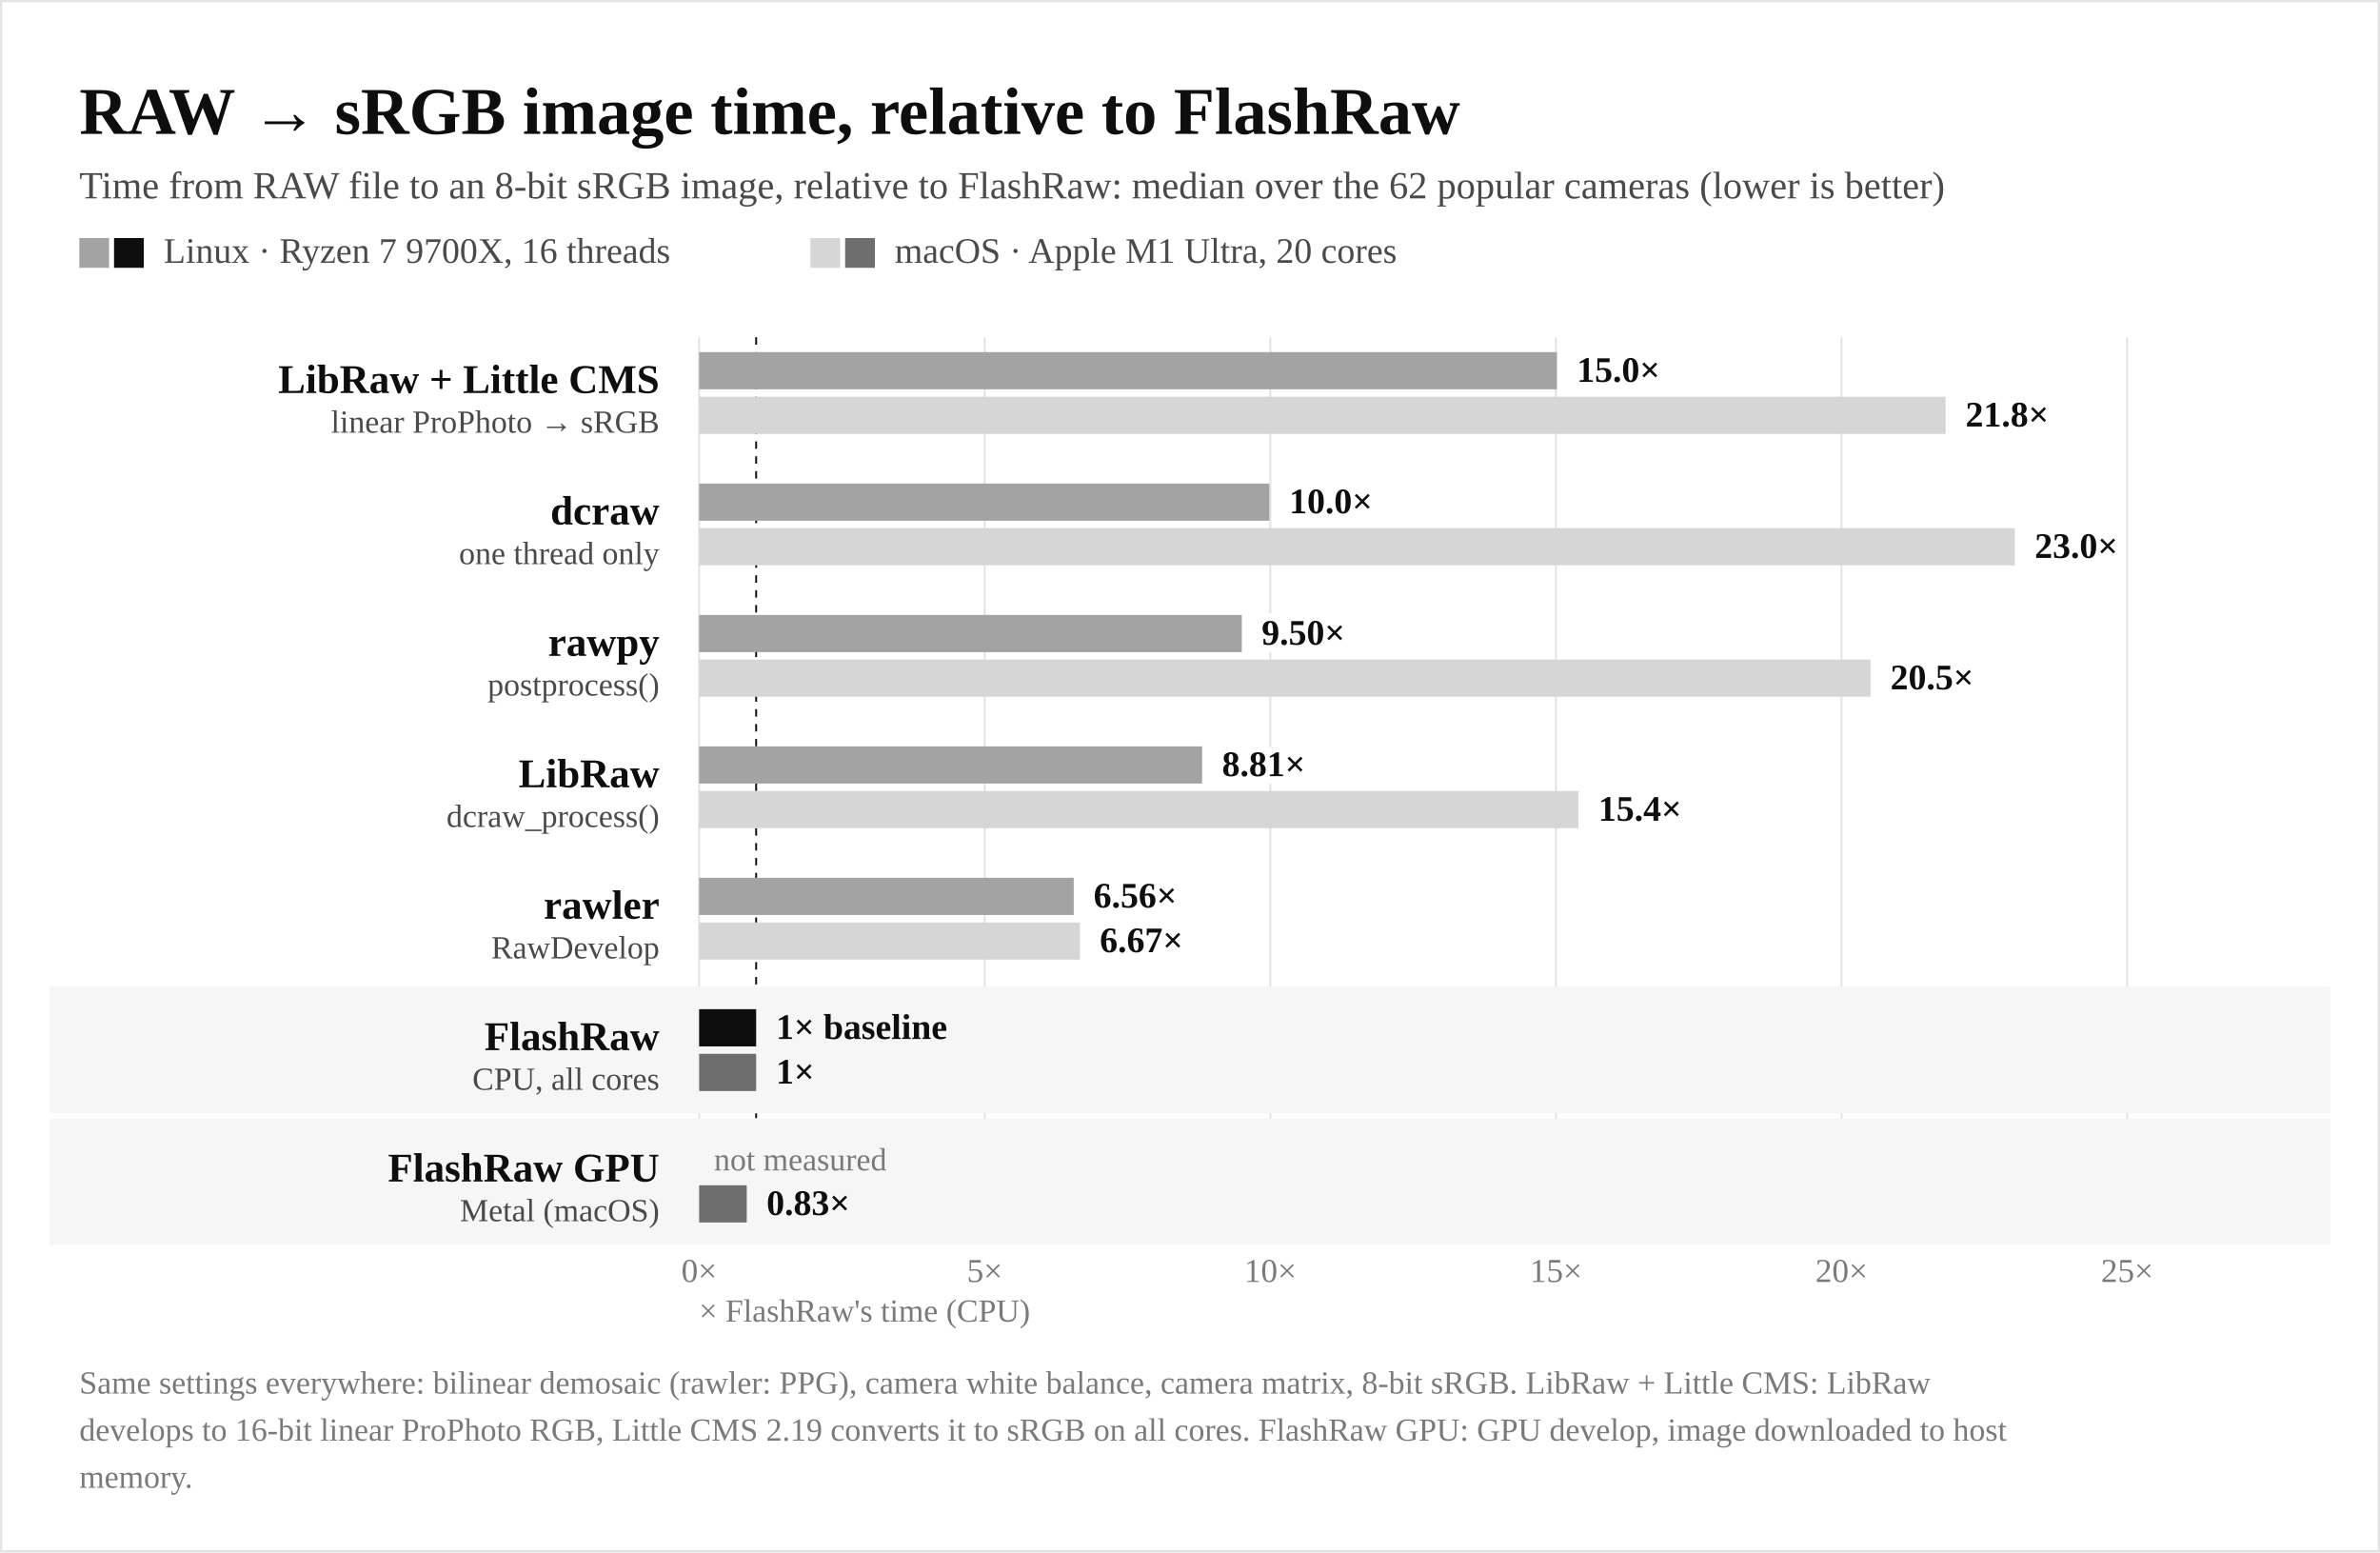
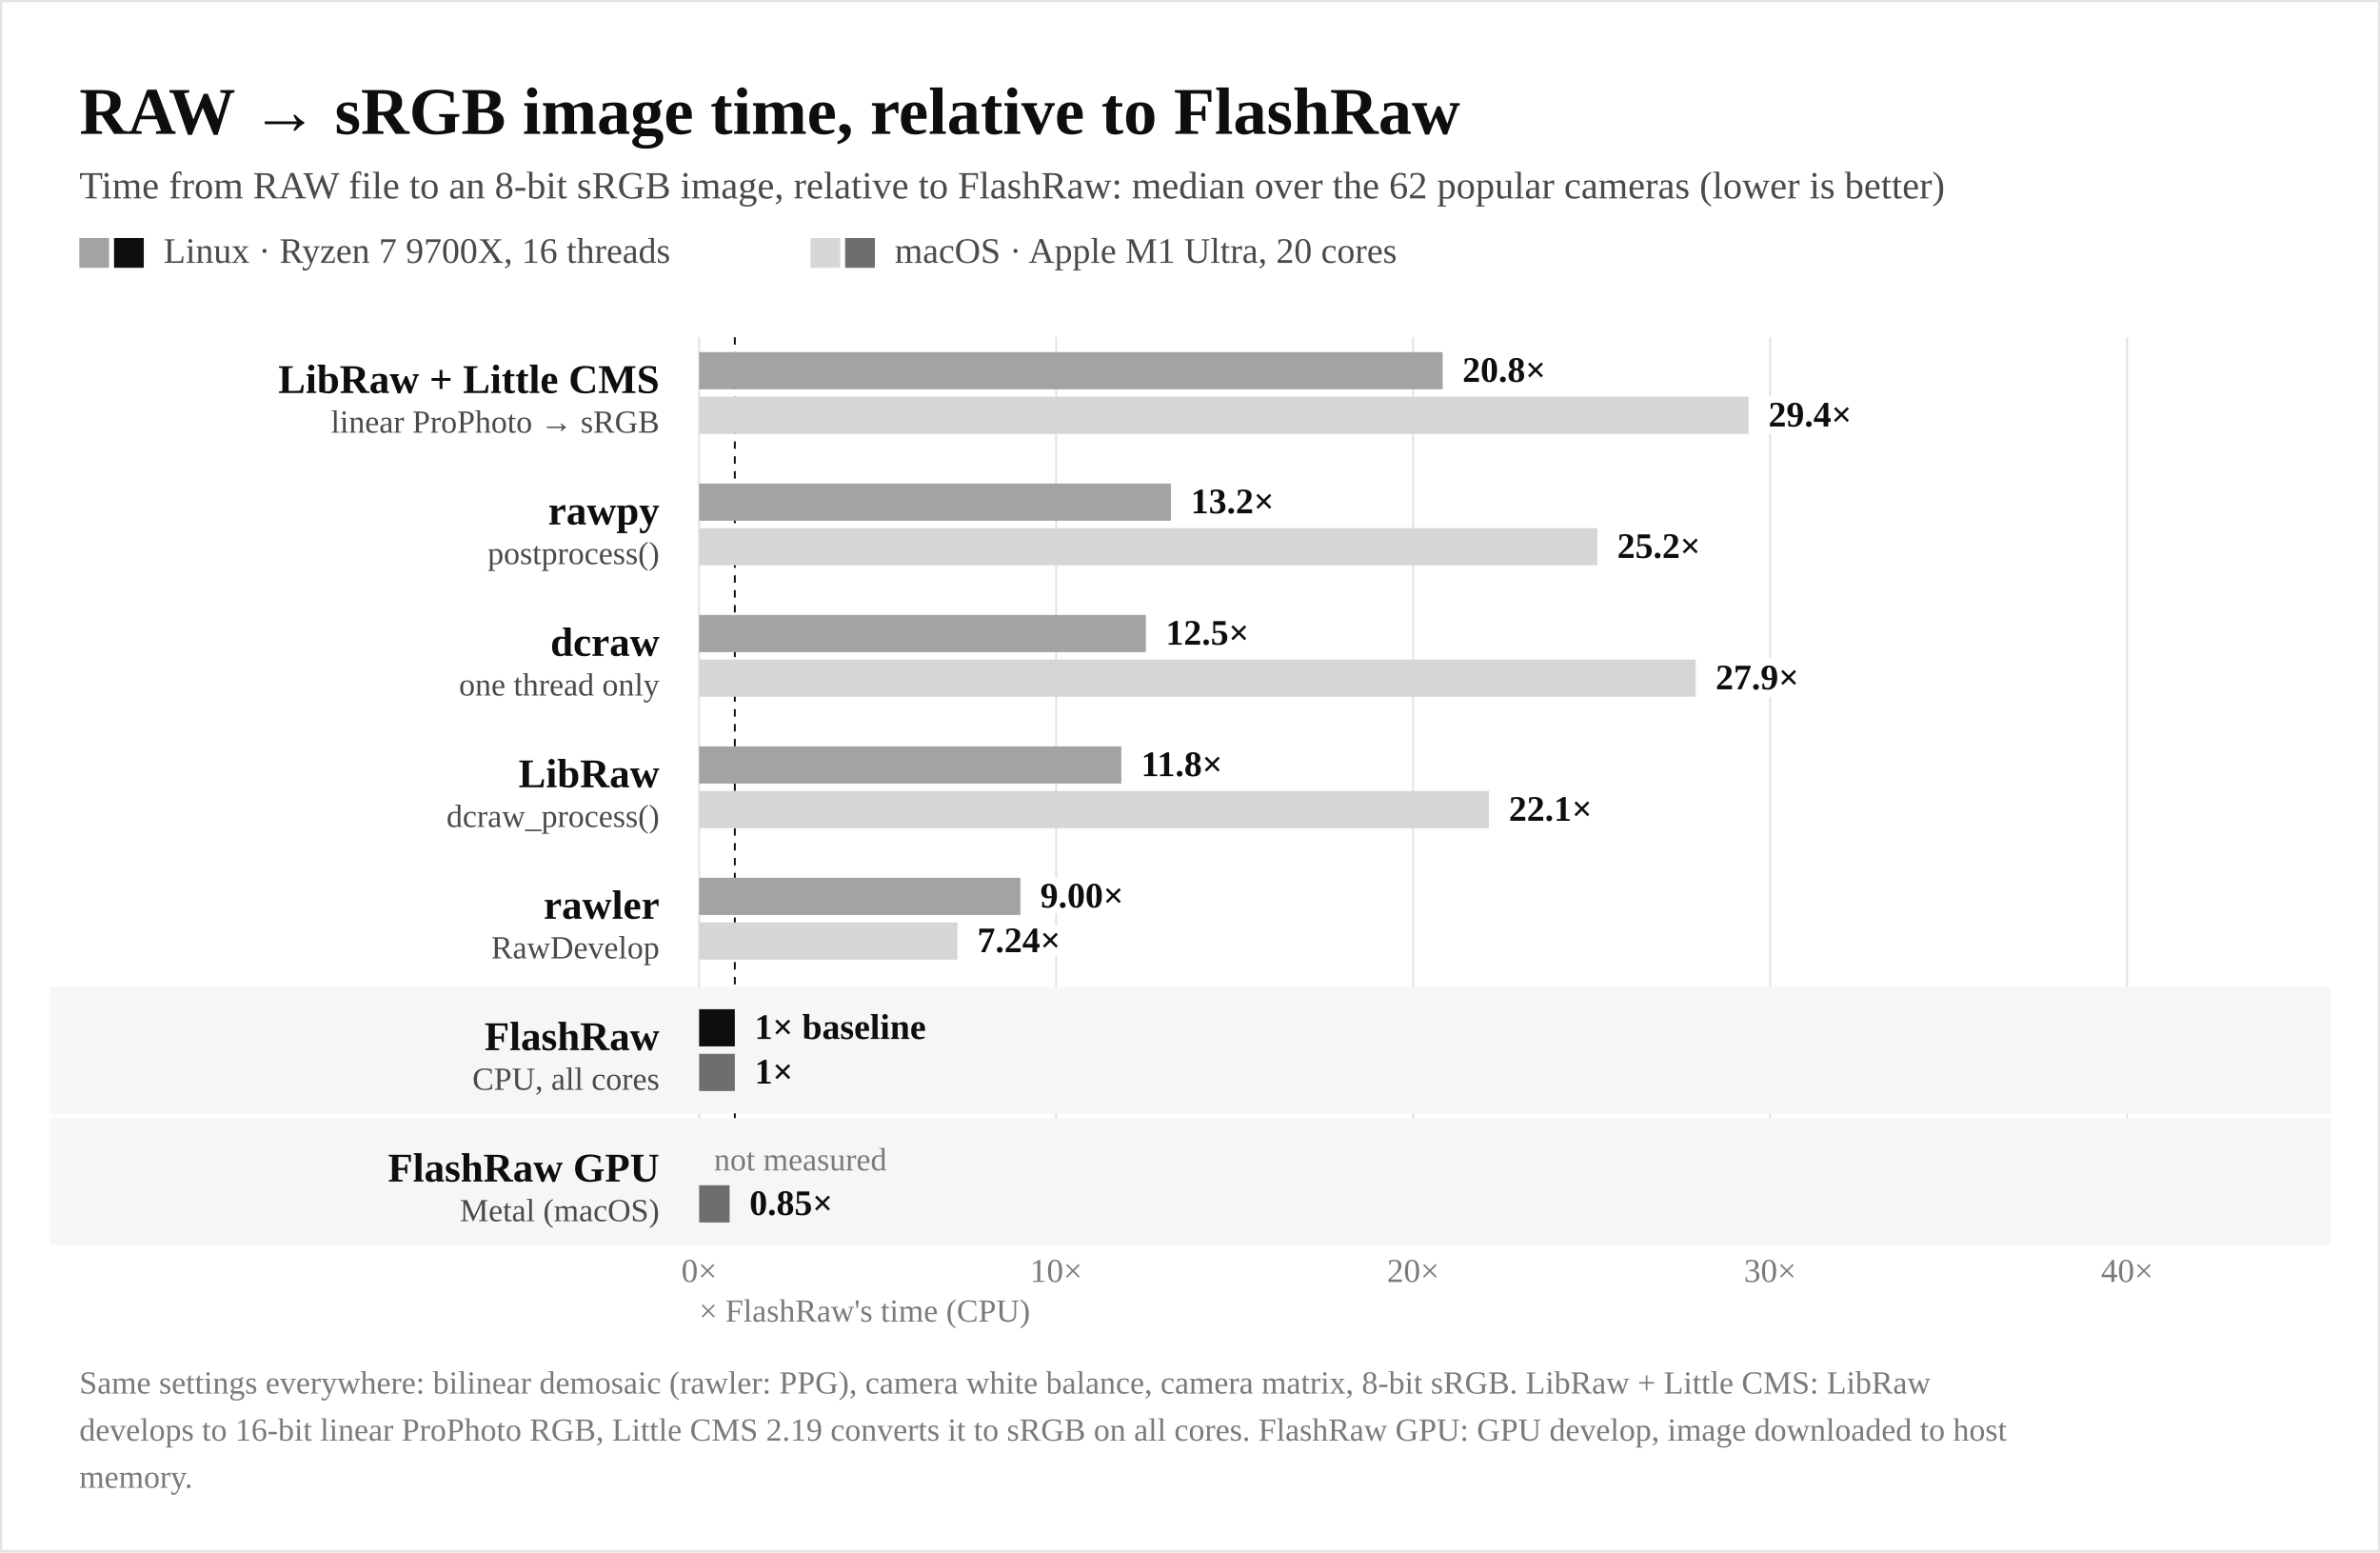
<svg xmlns="http://www.w3.org/2000/svg" viewBox="0 0 960 626" width="960" height="626" role="img" aria-labelledby="t d">
  <rect x="0.5" y="0.5" width="959" height="625" rx="0" fill="#FFFFFF" stroke="#E2E2E2" stroke-width="0.75" />
  <text x="32.0" y="54.0" font-family="Newsreader, Georgia, 'Times New Roman', serif" font-size="27" font-weight="600" font-variant-numeric="tabular-nums lining-nums" text-anchor="start" fill="#0E0E0E">RAW → sRGB image time, relative to FlashRaw</text>
  <text x="32.0" y="80.0" font-family="Newsreader, Georgia, 'Times New Roman', serif" font-size="15.5" font-weight="400" font-variant-numeric="tabular-nums lining-nums" text-anchor="start" fill="#4A4A4A">Time from RAW file to an 8-bit sRGB image, relative to FlashRaw: median over the 62 popular cameras (lower is better)</text>
  <rect x="32" y="96" width="12" height="12" rx="0" fill="#A3A3A3" />
  <rect x="46" y="96" width="12" height="12" rx="0" fill="#0E0E0E" />
  <text x="66.0" y="106.0" font-family="Newsreader, Georgia, 'Times New Roman', serif" font-size="14.5" font-weight="400" font-variant-numeric="tabular-nums lining-nums" text-anchor="start" fill="#4A4A4A">Linux · Ryzen 7 9700X, 16 threads</text>
  <rect x="326.895" y="96" width="12" height="12" rx="0" fill="#D6D6D6" />
  <rect x="340.895" y="96" width="12" height="12" rx="0" fill="#6E6E6E" />
  <text x="360.9" y="106.0" font-family="Newsreader, Georgia, 'Times New Roman', serif" font-size="14.5" font-weight="400" font-variant-numeric="tabular-nums lining-nums" text-anchor="start" fill="#4A4A4A">macOS · Apple M1 Ultra, 20 cores</text>
  <line x1="282.0" y1="136" x2="282.0" y2="499" stroke="#E2E2E2" stroke-width="0.75" />
  <text x="282.0" y="517.0" font-family="Newsreader, Georgia, 'Times New Roman', serif" font-size="13.5" font-weight="400" font-variant-numeric="tabular-nums lining-nums" text-anchor="middle" fill="#7A7A7A">0×</text>
-   <line x1="397.2" y1="136" x2="397.2" y2="499" stroke="#E2E2E2" stroke-width="0.75" />
-   <text x="397.2" y="517.0" font-family="Newsreader, Georgia, 'Times New Roman', serif" font-size="13.5" font-weight="400" font-variant-numeric="tabular-nums lining-nums" text-anchor="middle" fill="#7A7A7A">5×</text>
-   <line x1="512.4" y1="136" x2="512.4" y2="499" stroke="#E2E2E2" stroke-width="0.75" />
-   <text x="512.4" y="517.0" font-family="Newsreader, Georgia, 'Times New Roman', serif" font-size="13.5" font-weight="400" font-variant-numeric="tabular-nums lining-nums" text-anchor="middle" fill="#7A7A7A">10×</text>
-   <line x1="627.6" y1="136" x2="627.6" y2="499" stroke="#E2E2E2" stroke-width="0.75" />
-   <text x="627.6" y="517.0" font-family="Newsreader, Georgia, 'Times New Roman', serif" font-size="13.5" font-weight="400" font-variant-numeric="tabular-nums lining-nums" text-anchor="middle" fill="#7A7A7A">15×</text>
-   <line x1="742.8" y1="136" x2="742.8" y2="499" stroke="#E2E2E2" stroke-width="0.75" />
-   <text x="742.8" y="517.0" font-family="Newsreader, Georgia, 'Times New Roman', serif" font-size="13.5" font-weight="400" font-variant-numeric="tabular-nums lining-nums" text-anchor="middle" fill="#7A7A7A">20×</text>
+   <line x1="426.0" y1="136" x2="426.0" y2="499" stroke="#E2E2E2" stroke-width="0.75" />
+   <text x="426.0" y="517.0" font-family="Newsreader, Georgia, 'Times New Roman', serif" font-size="13.5" font-weight="400" font-variant-numeric="tabular-nums lining-nums" text-anchor="middle" fill="#7A7A7A">10×</text>
+   <line x1="570.0" y1="136" x2="570.0" y2="499" stroke="#E2E2E2" stroke-width="0.75" />
+   <text x="570.0" y="517.0" font-family="Newsreader, Georgia, 'Times New Roman', serif" font-size="13.5" font-weight="400" font-variant-numeric="tabular-nums lining-nums" text-anchor="middle" fill="#7A7A7A">20×</text>
+   <line x1="714.0" y1="136" x2="714.0" y2="499" stroke="#E2E2E2" stroke-width="0.75" />
+   <text x="714.0" y="517.0" font-family="Newsreader, Georgia, 'Times New Roman', serif" font-size="13.5" font-weight="400" font-variant-numeric="tabular-nums lining-nums" text-anchor="middle" fill="#7A7A7A">30×</text>
  <line x1="858.0" y1="136" x2="858.0" y2="499" stroke="#E2E2E2" stroke-width="0.75" />
-   <text x="858.0" y="517.0" font-family="Newsreader, Georgia, 'Times New Roman', serif" font-size="13.5" font-weight="400" font-variant-numeric="tabular-nums lining-nums" text-anchor="middle" fill="#7A7A7A">25×</text>
-   <line x1="305.0" y1="136" x2="305.0" y2="499" stroke="#0E0E0E" stroke-width="0.75" stroke-dasharray="3 3" />
+   <text x="858.0" y="517.0" font-family="Newsreader, Georgia, 'Times New Roman', serif" font-size="13.5" font-weight="400" font-variant-numeric="tabular-nums lining-nums" text-anchor="middle" fill="#7A7A7A">40×</text>
+   <line x1="296.4" y1="136" x2="296.4" y2="499" stroke="#0E0E0E" stroke-width="0.75" stroke-dasharray="3 3" />
  <text x="266.0" y="158.5" font-family="Newsreader, Georgia, 'Times New Roman', serif" font-size="16.5" font-weight="600" font-variant-numeric="tabular-nums lining-nums" text-anchor="end" fill="#0E0E0E">LibRaw + Little CMS</text>
  <text x="266.0" y="174.5" font-family="Newsreader, Georgia, 'Times New Roman', serif" font-size="13" font-weight="400" font-variant-numeric="tabular-nums lining-nums" text-anchor="end" fill="#4A4A4A">linear ProPhoto → sRGB</text>
-   <path d="M282.0,142.0 h346.0 a0,0 0 0 1 0,0 v15 a0,0 0 0 1 0,0 h-346.0 z" fill="#A3A3A3" />
-   <text x="636.0" y="154.0" font-family="Newsreader, Georgia, 'Times New Roman', serif" font-size="14.5" font-weight="600" font-variant-numeric="tabular-nums lining-nums" text-anchor="start" fill="none" stroke="#FFFFFF" stroke-width="6" stroke-linejoin="round">15.0×</text>
-   <text x="636.0" y="154.0" font-family="Newsreader, Georgia, 'Times New Roman', serif" font-size="14.5" font-weight="600" font-variant-numeric="tabular-nums lining-nums" text-anchor="start" fill="#0E0E0E">15.0×</text>
-   <path d="M282.0,160.0 h502.8 a0,0 0 0 1 0,0 v15 a0,0 0 0 1 0,0 h-502.8 z" fill="#D6D6D6" />
-   <text x="792.8" y="172.0" font-family="Newsreader, Georgia, 'Times New Roman', serif" font-size="14.5" font-weight="600" font-variant-numeric="tabular-nums lining-nums" text-anchor="start" fill="none" stroke="#FFFFFF" stroke-width="6" stroke-linejoin="round">21.8×</text>
-   <text x="792.8" y="172.0" font-family="Newsreader, Georgia, 'Times New Roman', serif" font-size="14.5" font-weight="600" font-variant-numeric="tabular-nums lining-nums" text-anchor="start" fill="#0E0E0E">21.8×</text>
-   <text x="266.0" y="211.5" font-family="Newsreader, Georgia, 'Times New Roman', serif" font-size="16.5" font-weight="600" font-variant-numeric="tabular-nums lining-nums" text-anchor="end" fill="#0E0E0E">dcraw</text>
-   <text x="266.0" y="227.5" font-family="Newsreader, Georgia, 'Times New Roman', serif" font-size="13" font-weight="400" font-variant-numeric="tabular-nums lining-nums" text-anchor="end" fill="#4A4A4A">one thread only</text>
-   <path d="M282.0,195.0 h230.0 a0,0 0 0 1 0,0 v15 a0,0 0 0 1 0,0 h-230.0 z" fill="#A3A3A3" />
-   <text x="520.0" y="207.0" font-family="Newsreader, Georgia, 'Times New Roman', serif" font-size="14.5" font-weight="600" font-variant-numeric="tabular-nums lining-nums" text-anchor="start" fill="none" stroke="#FFFFFF" stroke-width="6" stroke-linejoin="round">10.0×</text>
-   <text x="520.0" y="207.0" font-family="Newsreader, Georgia, 'Times New Roman', serif" font-size="14.5" font-weight="600" font-variant-numeric="tabular-nums lining-nums" text-anchor="start" fill="#0E0E0E">10.0×</text>
-   <path d="M282.0,213.0 h530.7 a0,0 0 0 1 0,0 v15 a0,0 0 0 1 0,0 h-530.7 z" fill="#D6D6D6" />
-   <text x="820.7" y="225.0" font-family="Newsreader, Georgia, 'Times New Roman', serif" font-size="14.5" font-weight="600" font-variant-numeric="tabular-nums lining-nums" text-anchor="start" fill="none" stroke="#FFFFFF" stroke-width="6" stroke-linejoin="round">23.0×</text>
-   <text x="820.7" y="225.0" font-family="Newsreader, Georgia, 'Times New Roman', serif" font-size="14.5" font-weight="600" font-variant-numeric="tabular-nums lining-nums" text-anchor="start" fill="#0E0E0E">23.0×</text>
-   <text x="266.0" y="264.5" font-family="Newsreader, Georgia, 'Times New Roman', serif" font-size="16.5" font-weight="600" font-variant-numeric="tabular-nums lining-nums" text-anchor="end" fill="#0E0E0E">rawpy</text>
-   <text x="266.0" y="280.5" font-family="Newsreader, Georgia, 'Times New Roman', serif" font-size="13" font-weight="400" font-variant-numeric="tabular-nums lining-nums" text-anchor="end" fill="#4A4A4A">postprocess()</text>
-   <path d="M282.0,248.0 h218.9 a0,0 0 0 1 0,0 v15 a0,0 0 0 1 0,0 h-218.9 z" fill="#A3A3A3" />
-   <text x="508.9" y="260.0" font-family="Newsreader, Georgia, 'Times New Roman', serif" font-size="14.5" font-weight="600" font-variant-numeric="tabular-nums lining-nums" text-anchor="start" fill="none" stroke="#FFFFFF" stroke-width="6" stroke-linejoin="round">9.50×</text>
-   <text x="508.9" y="260.0" font-family="Newsreader, Georgia, 'Times New Roman', serif" font-size="14.5" font-weight="600" font-variant-numeric="tabular-nums lining-nums" text-anchor="start" fill="#0E0E0E">9.50×</text>
-   <path d="M282.0,266.0 h472.5 a0,0 0 0 1 0,0 v15 a0,0 0 0 1 0,0 h-472.5 z" fill="#D6D6D6" />
-   <text x="762.5" y="278.0" font-family="Newsreader, Georgia, 'Times New Roman', serif" font-size="14.5" font-weight="600" font-variant-numeric="tabular-nums lining-nums" text-anchor="start" fill="none" stroke="#FFFFFF" stroke-width="6" stroke-linejoin="round">20.5×</text>
-   <text x="762.5" y="278.0" font-family="Newsreader, Georgia, 'Times New Roman', serif" font-size="14.5" font-weight="600" font-variant-numeric="tabular-nums lining-nums" text-anchor="start" fill="#0E0E0E">20.5×</text>
+   <path d="M282.0,142.0 h299.9 a0,0 0 0 1 0,0 v15 a0,0 0 0 1 0,0 h-299.9 z" fill="#A3A3A3" />
+   <text x="589.9" y="154.0" font-family="Newsreader, Georgia, 'Times New Roman', serif" font-size="14.5" font-weight="600" font-variant-numeric="tabular-nums lining-nums" text-anchor="start" fill="none" stroke="#FFFFFF" stroke-width="6" stroke-linejoin="round">20.8×</text>
+   <text x="589.9" y="154.0" font-family="Newsreader, Georgia, 'Times New Roman', serif" font-size="14.5" font-weight="600" font-variant-numeric="tabular-nums lining-nums" text-anchor="start" fill="#0E0E0E">20.8×</text>
+   <path d="M282.0,160.0 h423.3 a0,0 0 0 1 0,0 v15 a0,0 0 0 1 0,0 h-423.3 z" fill="#D6D6D6" />
+   <text x="713.3" y="172.0" font-family="Newsreader, Georgia, 'Times New Roman', serif" font-size="14.5" font-weight="600" font-variant-numeric="tabular-nums lining-nums" text-anchor="start" fill="none" stroke="#FFFFFF" stroke-width="6" stroke-linejoin="round">29.4×</text>
+   <text x="713.3" y="172.0" font-family="Newsreader, Georgia, 'Times New Roman', serif" font-size="14.5" font-weight="600" font-variant-numeric="tabular-nums lining-nums" text-anchor="start" fill="#0E0E0E">29.4×</text>
+   <text x="266.0" y="211.5" font-family="Newsreader, Georgia, 'Times New Roman', serif" font-size="16.5" font-weight="600" font-variant-numeric="tabular-nums lining-nums" text-anchor="end" fill="#0E0E0E">rawpy</text>
+   <text x="266.0" y="227.5" font-family="Newsreader, Georgia, 'Times New Roman', serif" font-size="13" font-weight="400" font-variant-numeric="tabular-nums lining-nums" text-anchor="end" fill="#4A4A4A">postprocess()</text>
+   <path d="M282.0,195.0 h190.3 a0,0 0 0 1 0,0 v15 a0,0 0 0 1 0,0 h-190.3 z" fill="#A3A3A3" />
+   <text x="480.3" y="207.0" font-family="Newsreader, Georgia, 'Times New Roman', serif" font-size="14.5" font-weight="600" font-variant-numeric="tabular-nums lining-nums" text-anchor="start" fill="none" stroke="#FFFFFF" stroke-width="6" stroke-linejoin="round">13.2×</text>
+   <text x="480.3" y="207.0" font-family="Newsreader, Georgia, 'Times New Roman', serif" font-size="14.5" font-weight="600" font-variant-numeric="tabular-nums lining-nums" text-anchor="start" fill="#0E0E0E">13.2×</text>
+   <path d="M282.0,213.0 h362.3 a0,0 0 0 1 0,0 v15 a0,0 0 0 1 0,0 h-362.3 z" fill="#D6D6D6" />
+   <text x="652.3" y="225.0" font-family="Newsreader, Georgia, 'Times New Roman', serif" font-size="14.5" font-weight="600" font-variant-numeric="tabular-nums lining-nums" text-anchor="start" fill="none" stroke="#FFFFFF" stroke-width="6" stroke-linejoin="round">25.2×</text>
+   <text x="652.3" y="225.0" font-family="Newsreader, Georgia, 'Times New Roman', serif" font-size="14.5" font-weight="600" font-variant-numeric="tabular-nums lining-nums" text-anchor="start" fill="#0E0E0E">25.2×</text>
+   <text x="266.0" y="264.5" font-family="Newsreader, Georgia, 'Times New Roman', serif" font-size="16.5" font-weight="600" font-variant-numeric="tabular-nums lining-nums" text-anchor="end" fill="#0E0E0E">dcraw</text>
+   <text x="266.0" y="280.5" font-family="Newsreader, Georgia, 'Times New Roman', serif" font-size="13" font-weight="400" font-variant-numeric="tabular-nums lining-nums" text-anchor="end" fill="#4A4A4A">one thread only</text>
+   <path d="M282.0,248.0 h180.2 a0,0 0 0 1 0,0 v15 a0,0 0 0 1 0,0 h-180.2 z" fill="#A3A3A3" />
+   <text x="470.2" y="260.0" font-family="Newsreader, Georgia, 'Times New Roman', serif" font-size="14.5" font-weight="600" font-variant-numeric="tabular-nums lining-nums" text-anchor="start" fill="none" stroke="#FFFFFF" stroke-width="6" stroke-linejoin="round">12.5×</text>
+   <text x="470.2" y="260.0" font-family="Newsreader, Georgia, 'Times New Roman', serif" font-size="14.5" font-weight="600" font-variant-numeric="tabular-nums lining-nums" text-anchor="start" fill="#0E0E0E">12.5×</text>
+   <path d="M282.0,266.0 h402.0 a0,0 0 0 1 0,0 v15 a0,0 0 0 1 0,0 h-402.0 z" fill="#D6D6D6" />
+   <text x="692.0" y="278.0" font-family="Newsreader, Georgia, 'Times New Roman', serif" font-size="14.5" font-weight="600" font-variant-numeric="tabular-nums lining-nums" text-anchor="start" fill="none" stroke="#FFFFFF" stroke-width="6" stroke-linejoin="round">27.9×</text>
+   <text x="692.0" y="278.0" font-family="Newsreader, Georgia, 'Times New Roman', serif" font-size="14.5" font-weight="600" font-variant-numeric="tabular-nums lining-nums" text-anchor="start" fill="#0E0E0E">27.9×</text>
  <text x="266.0" y="317.5" font-family="Newsreader, Georgia, 'Times New Roman', serif" font-size="16.5" font-weight="600" font-variant-numeric="tabular-nums lining-nums" text-anchor="end" fill="#0E0E0E">LibRaw</text>
  <text x="266.0" y="333.5" font-family="Newsreader, Georgia, 'Times New Roman', serif" font-size="13" font-weight="400" font-variant-numeric="tabular-nums lining-nums" text-anchor="end" fill="#4A4A4A">dcraw_process()</text>
-   <path d="M282.0,301.0 h202.9 a0,0 0 0 1 0,0 v15 a0,0 0 0 1 0,0 h-202.9 z" fill="#A3A3A3" />
-   <text x="492.9" y="313.0" font-family="Newsreader, Georgia, 'Times New Roman', serif" font-size="14.5" font-weight="600" font-variant-numeric="tabular-nums lining-nums" text-anchor="start" fill="none" stroke="#FFFFFF" stroke-width="6" stroke-linejoin="round">8.81×</text>
-   <text x="492.9" y="313.0" font-family="Newsreader, Georgia, 'Times New Roman', serif" font-size="14.5" font-weight="600" font-variant-numeric="tabular-nums lining-nums" text-anchor="start" fill="#0E0E0E">8.81×</text>
-   <path d="M282.0,319.0 h354.7 a0,0 0 0 1 0,0 v15 a0,0 0 0 1 0,0 h-354.7 z" fill="#D6D6D6" />
-   <text x="644.7" y="331.0" font-family="Newsreader, Georgia, 'Times New Roman', serif" font-size="14.5" font-weight="600" font-variant-numeric="tabular-nums lining-nums" text-anchor="start" fill="none" stroke="#FFFFFF" stroke-width="6" stroke-linejoin="round">15.4×</text>
-   <text x="644.7" y="331.0" font-family="Newsreader, Georgia, 'Times New Roman', serif" font-size="14.5" font-weight="600" font-variant-numeric="tabular-nums lining-nums" text-anchor="start" fill="#0E0E0E">15.4×</text>
+   <path d="M282.0,301.0 h170.3 a0,0 0 0 1 0,0 v15 a0,0 0 0 1 0,0 h-170.3 z" fill="#A3A3A3" />
+   <text x="460.3" y="313.0" font-family="Newsreader, Georgia, 'Times New Roman', serif" font-size="14.5" font-weight="600" font-variant-numeric="tabular-nums lining-nums" text-anchor="start" fill="none" stroke="#FFFFFF" stroke-width="6" stroke-linejoin="round">11.8×</text>
+   <text x="460.3" y="313.0" font-family="Newsreader, Georgia, 'Times New Roman', serif" font-size="14.5" font-weight="600" font-variant-numeric="tabular-nums lining-nums" text-anchor="start" fill="#0E0E0E">11.8×</text>
+   <path d="M282.0,319.0 h318.6 a0,0 0 0 1 0,0 v15 a0,0 0 0 1 0,0 h-318.6 z" fill="#D6D6D6" />
+   <text x="608.6" y="331.0" font-family="Newsreader, Georgia, 'Times New Roman', serif" font-size="14.5" font-weight="600" font-variant-numeric="tabular-nums lining-nums" text-anchor="start" fill="none" stroke="#FFFFFF" stroke-width="6" stroke-linejoin="round">22.1×</text>
+   <text x="608.6" y="331.0" font-family="Newsreader, Georgia, 'Times New Roman', serif" font-size="14.5" font-weight="600" font-variant-numeric="tabular-nums lining-nums" text-anchor="start" fill="#0E0E0E">22.1×</text>
  <text x="266.0" y="370.5" font-family="Newsreader, Georgia, 'Times New Roman', serif" font-size="16.5" font-weight="600" font-variant-numeric="tabular-nums lining-nums" text-anchor="end" fill="#0E0E0E">rawler</text>
  <text x="266.0" y="386.5" font-family="Newsreader, Georgia, 'Times New Roman', serif" font-size="13" font-weight="400" font-variant-numeric="tabular-nums lining-nums" text-anchor="end" fill="#4A4A4A">RawDevelop</text>
-   <path d="M282.0,354.0 h151.1 a0,0 0 0 1 0,0 v15 a0,0 0 0 1 0,0 h-151.1 z" fill="#A3A3A3" />
-   <text x="441.1" y="366.0" font-family="Newsreader, Georgia, 'Times New Roman', serif" font-size="14.5" font-weight="600" font-variant-numeric="tabular-nums lining-nums" text-anchor="start" fill="none" stroke="#FFFFFF" stroke-width="6" stroke-linejoin="round">6.56×</text>
-   <text x="441.1" y="366.0" font-family="Newsreader, Georgia, 'Times New Roman', serif" font-size="14.5" font-weight="600" font-variant-numeric="tabular-nums lining-nums" text-anchor="start" fill="#0E0E0E">6.56×</text>
-   <path d="M282.0,372.0 h153.6 a0,0 0 0 1 0,0 v15 a0,0 0 0 1 0,0 h-153.6 z" fill="#D6D6D6" />
-   <text x="443.6" y="384.0" font-family="Newsreader, Georgia, 'Times New Roman', serif" font-size="14.5" font-weight="600" font-variant-numeric="tabular-nums lining-nums" text-anchor="start" fill="none" stroke="#FFFFFF" stroke-width="6" stroke-linejoin="round">6.67×</text>
-   <text x="443.6" y="384.0" font-family="Newsreader, Georgia, 'Times New Roman', serif" font-size="14.5" font-weight="600" font-variant-numeric="tabular-nums lining-nums" text-anchor="start" fill="#0E0E0E">6.67×</text>
+   <path d="M282.0,354.0 h129.6 a0,0 0 0 1 0,0 v15 a0,0 0 0 1 0,0 h-129.6 z" fill="#A3A3A3" />
+   <text x="419.6" y="366.0" font-family="Newsreader, Georgia, 'Times New Roman', serif" font-size="14.5" font-weight="600" font-variant-numeric="tabular-nums lining-nums" text-anchor="start" fill="none" stroke="#FFFFFF" stroke-width="6" stroke-linejoin="round">9.00×</text>
+   <text x="419.6" y="366.0" font-family="Newsreader, Georgia, 'Times New Roman', serif" font-size="14.5" font-weight="600" font-variant-numeric="tabular-nums lining-nums" text-anchor="start" fill="#0E0E0E">9.00×</text>
+   <path d="M282.0,372.0 h104.2 a0,0 0 0 1 0,0 v15 a0,0 0 0 1 0,0 h-104.2 z" fill="#D6D6D6" />
+   <text x="394.2" y="384.0" font-family="Newsreader, Georgia, 'Times New Roman', serif" font-size="14.5" font-weight="600" font-variant-numeric="tabular-nums lining-nums" text-anchor="start" fill="none" stroke="#FFFFFF" stroke-width="6" stroke-linejoin="round">7.24×</text>
+   <text x="394.2" y="384.0" font-family="Newsreader, Georgia, 'Times New Roman', serif" font-size="14.5" font-weight="600" font-variant-numeric="tabular-nums lining-nums" text-anchor="start" fill="#0E0E0E">7.24×</text>
  <rect x="20" y="398" width="920" height="51" rx="0" fill="#F6F6F6" />
  <text x="266.0" y="423.5" font-family="Newsreader, Georgia, 'Times New Roman', serif" font-size="16.5" font-weight="600" font-variant-numeric="tabular-nums lining-nums" text-anchor="end" fill="#0E0E0E">FlashRaw</text>
  <text x="266.0" y="439.5" font-family="Newsreader, Georgia, 'Times New Roman', serif" font-size="13" font-weight="400" font-variant-numeric="tabular-nums lining-nums" text-anchor="end" fill="#4A4A4A">CPU, all cores</text>
-   <path d="M282.0,407.0 h23.0 a0,0 0 0 1 0,0 v15 a0,0 0 0 1 0,0 h-23.0 z" fill="#0E0E0E" />
-   <text x="313.0" y="419.0" font-family="Newsreader, Georgia, 'Times New Roman', serif" font-size="14.5" font-weight="600" font-variant-numeric="tabular-nums lining-nums" text-anchor="start" fill="none" stroke="#F6F6F6" stroke-width="6" stroke-linejoin="round">1× baseline</text>
-   <text x="313.0" y="419.0" font-family="Newsreader, Georgia, 'Times New Roman', serif" font-size="14.5" font-weight="600" font-variant-numeric="tabular-nums lining-nums" text-anchor="start" fill="#0E0E0E">1× baseline</text>
-   <path d="M282.0,425.0 h23.0 a0,0 0 0 1 0,0 v15 a0,0 0 0 1 0,0 h-23.0 z" fill="#6E6E6E" />
-   <text x="313.0" y="437.0" font-family="Newsreader, Georgia, 'Times New Roman', serif" font-size="14.5" font-weight="600" font-variant-numeric="tabular-nums lining-nums" text-anchor="start" fill="none" stroke="#F6F6F6" stroke-width="6" stroke-linejoin="round">1×</text>
-   <text x="313.0" y="437.0" font-family="Newsreader, Georgia, 'Times New Roman', serif" font-size="14.5" font-weight="600" font-variant-numeric="tabular-nums lining-nums" text-anchor="start" fill="#0E0E0E">1×</text>
+   <path d="M282.0,407.0 h14.4 a0,0 0 0 1 0,0 v15 a0,0 0 0 1 0,0 h-14.4 z" fill="#0E0E0E" />
+   <text x="304.4" y="419.0" font-family="Newsreader, Georgia, 'Times New Roman', serif" font-size="14.5" font-weight="600" font-variant-numeric="tabular-nums lining-nums" text-anchor="start" fill="none" stroke="#F6F6F6" stroke-width="6" stroke-linejoin="round">1× baseline</text>
+   <text x="304.4" y="419.0" font-family="Newsreader, Georgia, 'Times New Roman', serif" font-size="14.5" font-weight="600" font-variant-numeric="tabular-nums lining-nums" text-anchor="start" fill="#0E0E0E">1× baseline</text>
+   <path d="M282.0,425.0 h14.4 a0,0 0 0 1 0,0 v15 a0,0 0 0 1 0,0 h-14.4 z" fill="#6E6E6E" />
+   <text x="304.4" y="437.0" font-family="Newsreader, Georgia, 'Times New Roman', serif" font-size="14.5" font-weight="600" font-variant-numeric="tabular-nums lining-nums" text-anchor="start" fill="none" stroke="#F6F6F6" stroke-width="6" stroke-linejoin="round">1×</text>
+   <text x="304.4" y="437.0" font-family="Newsreader, Georgia, 'Times New Roman', serif" font-size="14.5" font-weight="600" font-variant-numeric="tabular-nums lining-nums" text-anchor="start" fill="#0E0E0E">1×</text>
  <rect x="20" y="451" width="920" height="51" rx="0" fill="#F6F6F6" />
  <text x="266.0" y="476.5" font-family="Newsreader, Georgia, 'Times New Roman', serif" font-size="16.5" font-weight="600" font-variant-numeric="tabular-nums lining-nums" text-anchor="end" fill="#0E0E0E">FlashRaw GPU</text>
  <text x="266.0" y="492.5" font-family="Newsreader, Georgia, 'Times New Roman', serif" font-size="13" font-weight="400" font-variant-numeric="tabular-nums lining-nums" text-anchor="end" fill="#4A4A4A">Metal (macOS)</text>
  <text x="288.0" y="472.0" font-family="Newsreader, Georgia, 'Times New Roman', serif" font-size="13" font-weight="400" font-variant-numeric="tabular-nums lining-nums" text-anchor="start" fill="#7A7A7A">not measured</text>
-   <path d="M282.0,478.0 h19.2 a0,0 0 0 1 0,0 v15 a0,0 0 0 1 0,0 h-19.2 z" fill="#6E6E6E" />
-   <text x="309.2" y="490.0" font-family="Newsreader, Georgia, 'Times New Roman', serif" font-size="14.5" font-weight="600" font-variant-numeric="tabular-nums lining-nums" text-anchor="start" fill="none" stroke="#F6F6F6" stroke-width="6" stroke-linejoin="round">0.83×</text>
-   <text x="309.2" y="490.0" font-family="Newsreader, Georgia, 'Times New Roman', serif" font-size="14.5" font-weight="600" font-variant-numeric="tabular-nums lining-nums" text-anchor="start" fill="#0E0E0E">0.83×</text>
+   <path d="M282.0,478.0 h12.3 a0,0 0 0 1 0,0 v15 a0,0 0 0 1 0,0 h-12.3 z" fill="#6E6E6E" />
+   <text x="302.3" y="490.0" font-family="Newsreader, Georgia, 'Times New Roman', serif" font-size="14.5" font-weight="600" font-variant-numeric="tabular-nums lining-nums" text-anchor="start" fill="none" stroke="#F6F6F6" stroke-width="6" stroke-linejoin="round">0.85×</text>
+   <text x="302.3" y="490.0" font-family="Newsreader, Georgia, 'Times New Roman', serif" font-size="14.5" font-weight="600" font-variant-numeric="tabular-nums lining-nums" text-anchor="start" fill="#0E0E0E">0.85×</text>
  <text x="282.0" y="533.0" font-family="Newsreader, Georgia, 'Times New Roman', serif" font-size="13" font-weight="400" font-variant-numeric="tabular-nums lining-nums" text-anchor="start" fill="#7A7A7A">× FlashRaw's time (CPU)</text>
  <text x="32.0" y="562.0" font-family="Newsreader, Georgia, 'Times New Roman', serif" font-size="13" font-weight="400" font-variant-numeric="tabular-nums lining-nums" text-anchor="start" fill="#7A7A7A">Same settings everywhere: bilinear demosaic (rawler: PPG), camera white balance, camera matrix, 8-bit sRGB. LibRaw + Little CMS: LibRaw</text>
  <text x="32.0" y="581.0" font-family="Newsreader, Georgia, 'Times New Roman', serif" font-size="13" font-weight="400" font-variant-numeric="tabular-nums lining-nums" text-anchor="start" fill="#7A7A7A">develops to 16-bit linear ProPhoto RGB, Little CMS 2.19 converts it to sRGB on all cores. FlashRaw GPU: GPU develop, image downloaded to host</text>
  <text x="32.0" y="600.0" font-family="Newsreader, Georgia, 'Times New Roman', serif" font-size="13" font-weight="400" font-variant-numeric="tabular-nums lining-nums" text-anchor="start" fill="#7A7A7A">memory.</text>
</svg>
